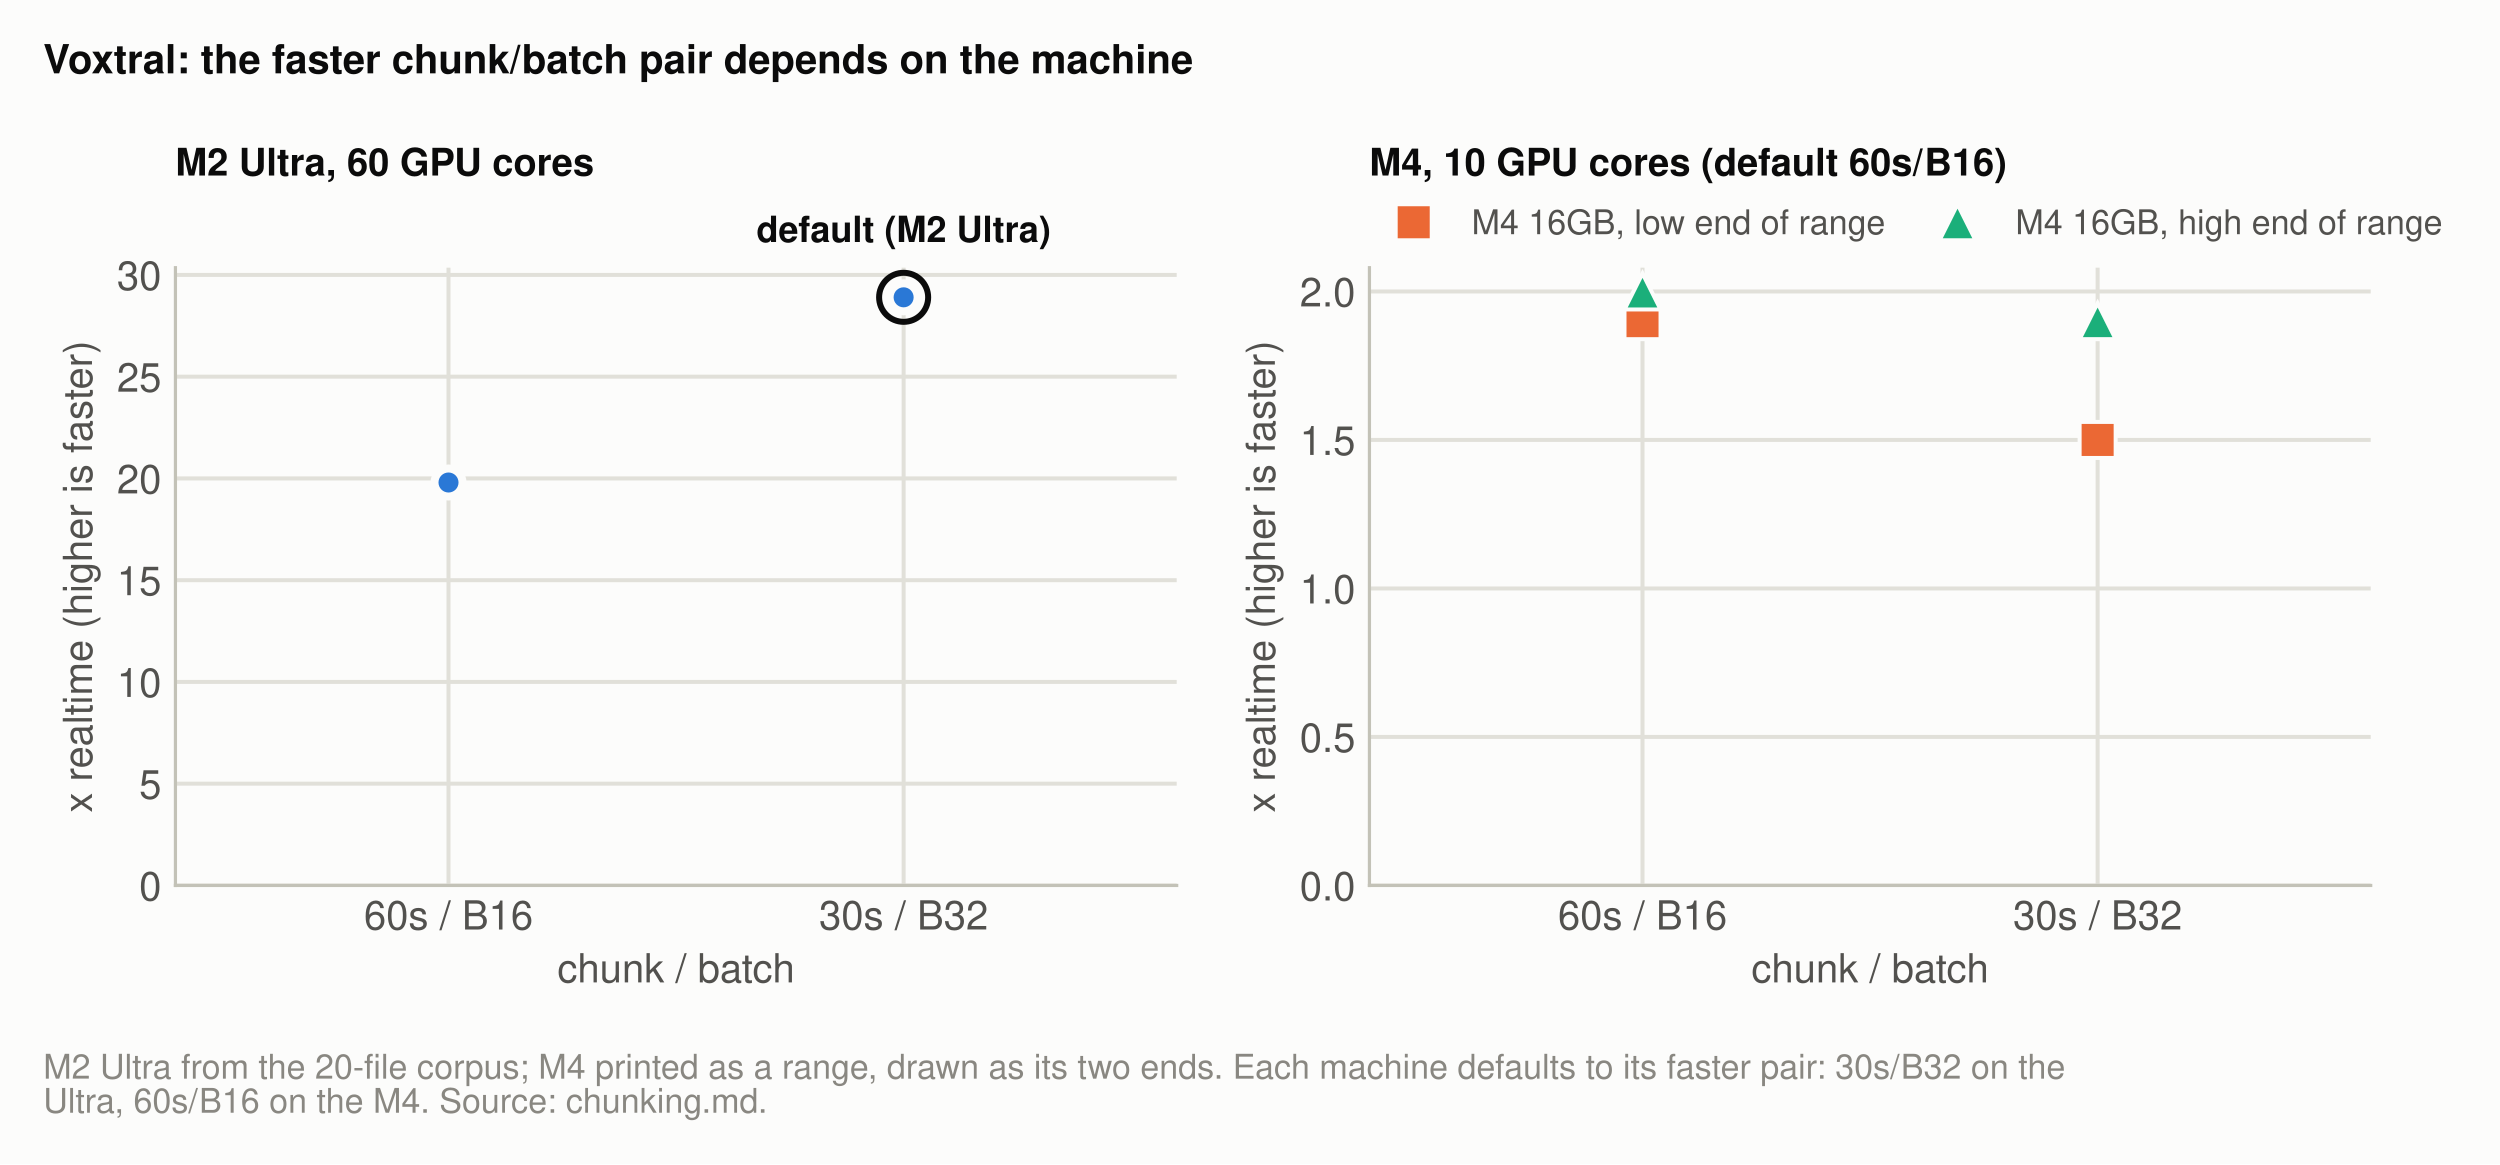
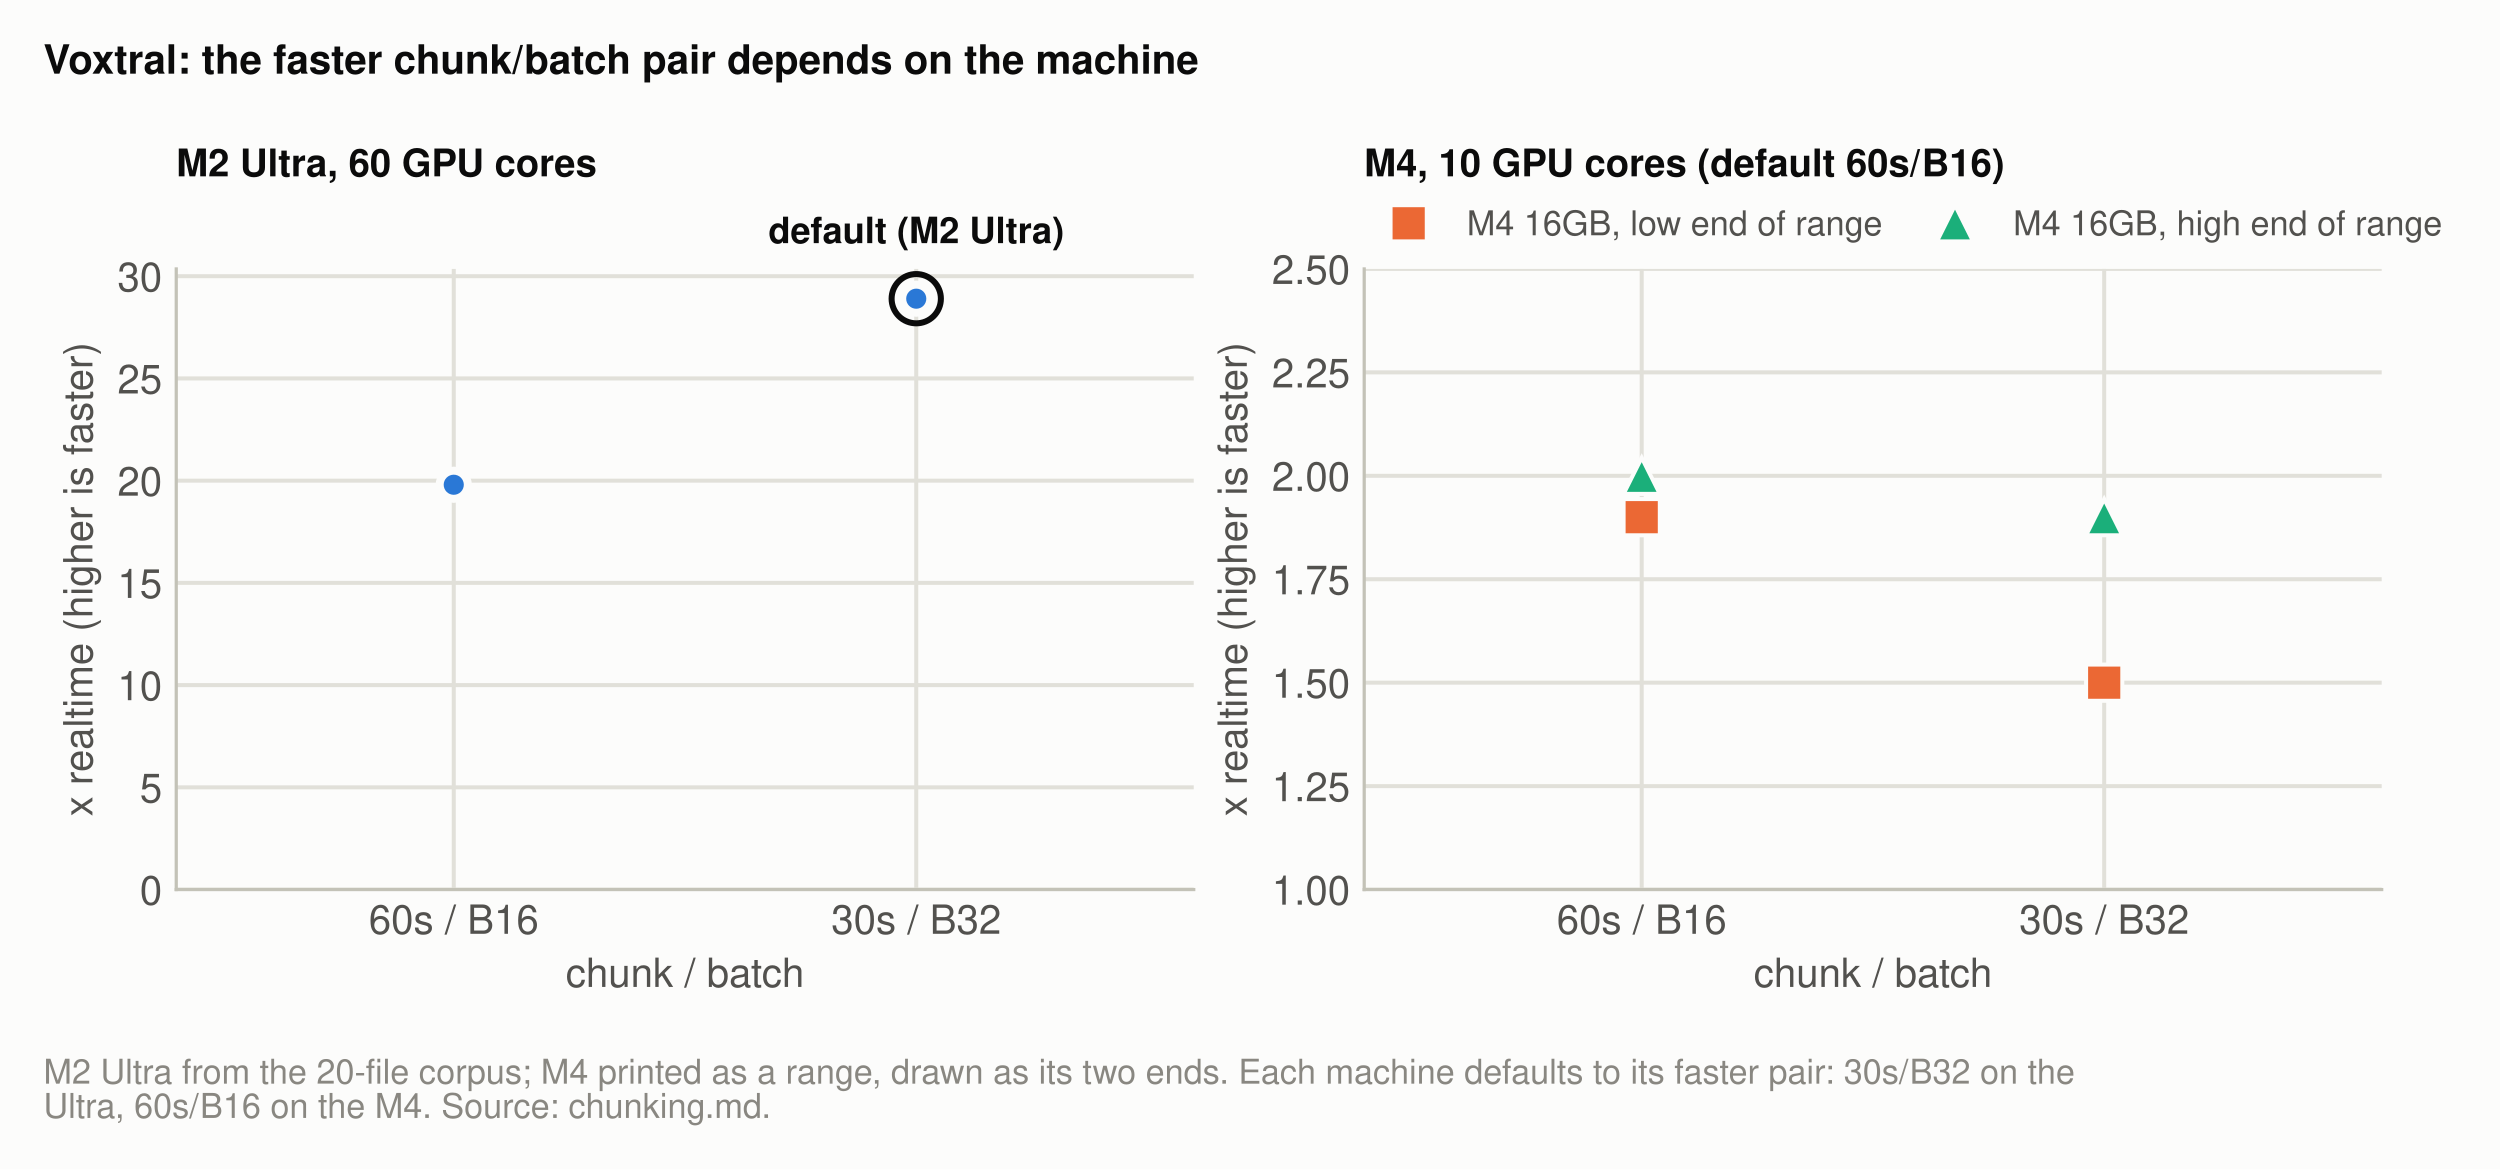
- <svg xmlns="http://www.w3.org/2000/svg" xmlns:xlink="http://www.w3.org/1999/xlink" width="624.152pt" height="290.618pt" viewBox="0 0 624.152 290.618" version="1.1">
+ <svg xmlns="http://www.w3.org/2000/svg" xmlns:xlink="http://www.w3.org/1999/xlink" width="621.272pt" height="290.618pt" viewBox="0 0 621.272 290.618" version="1.1">
  <defs>
    <style type="text/css">*{stroke-linejoin: round; stroke-linecap: butt}</style>
  </defs>
  <g id="figure_1">
    <g id="patch_1">
-       <path d="M 0 290.618  L 624.152 290.618  L 624.152 0  L 0 0  z " style="fill: #fcfcfb" />
+       <path d="M 0 290.618  L 621.272 290.618  L 621.272 0  L 0 0  z " style="fill: #fcfcfb" />
    </g>
    <g id="axes_1">
      <g id="patch_2">
-         <path d="M 43.8 221.062  L 293.776 221.062  L 293.776 66.83  L 43.8 66.83  z " style="fill: #fcfcfb" />
+         <path d="M 43.8 221.062  L 296.656 221.062  L 296.656 66.83  L 43.8 66.83  z " style="fill: #fcfcfb" />
      </g>
      <g id="matplotlib.axis_1">
        <g id="xtick_1">
          <g id="line2d_1">
-             <path d="M 111.975 221.062  L 111.975 66.83  " clip-path="url(#p4c368484f6)" style="fill: none; stroke: #e1e0d9; stroke-linecap: round" />
+             <path d="M 112.761 221.062  L 112.761 66.83  " clip-path="url(#p6607f27515)" style="fill: none; stroke: #e1e0d9; stroke-linecap: round" />
          </g>
          <g id="line2d_2" />
          <g id="text_1">
-             <text style="font-size: 10px; font-family: 'Helvetica', 'Arial', 'DejaVu Sans'; text-anchor: middle; fill: #52514e" x="111.975" y="232.062" transform="rotate(-0 111.9754 232.0616)">60s / B16</text>
+             <text style="font-size: 10px; font-family: 'Helvetica', 'Arial', 'DejaVu Sans'; text-anchor: middle; fill: #52514e" x="112.761" y="232.062" transform="rotate(-0 112.7608 232.0616)">60s / B16</text>
          </g>
        </g>
        <g id="xtick_2">
          <g id="line2d_3">
-             <path d="M 225.601 221.062  L 225.601 66.83  " clip-path="url(#p4c368484f6)" style="fill: none; stroke: #e1e0d9; stroke-linecap: round" />
+             <path d="M 227.696 221.062  L 227.696 66.83  " clip-path="url(#p6607f27515)" style="fill: none; stroke: #e1e0d9; stroke-linecap: round" />
          </g>
          <g id="line2d_4" />
          <g id="text_2">
-             <text style="font-size: 10px; font-family: 'Helvetica', 'Arial', 'DejaVu Sans'; text-anchor: middle; fill: #52514e" x="225.601" y="232.062" transform="rotate(-0 225.601 232.0616)">30s / B32</text>
+             <text style="font-size: 10px; font-family: 'Helvetica', 'Arial', 'DejaVu Sans'; text-anchor: middle; fill: #52514e" x="227.696" y="232.062" transform="rotate(-0 227.6955 232.0616)">30s / B32</text>
          </g>
        </g>
        <g id="text_3">
-           <text style="font-size: 10px; font-family: 'Helvetica', 'Arial', 'DejaVu Sans'; text-anchor: middle; fill: #52514e" x="168.788" y="245.261" transform="rotate(-0 168.7882 245.2608)">chunk / batch</text>
+           <text style="font-size: 10px; font-family: 'Helvetica', 'Arial', 'DejaVu Sans'; text-anchor: middle; fill: #52514e" x="170.228" y="245.261" transform="rotate(-0 170.2282 245.2608)">chunk / batch</text>
        </g>
      </g>
      <g id="matplotlib.axis_2">
        <g id="ytick_1">
          <g id="line2d_5">
-             <path d="M 43.8 221.062  L 293.776 221.062  " clip-path="url(#p4c368484f6)" style="fill: none; stroke: #e1e0d9; stroke-linecap: round" />
+             <path d="M 43.8 221.062  L 296.656 221.062  " clip-path="url(#p6607f27515)" style="fill: none; stroke: #e1e0d9; stroke-linecap: round" />
          </g>
          <g id="line2d_6" />
          <g id="text_4">
            <text style="font-size: 10px; font-family: 'Helvetica', 'Arial', 'DejaVu Sans'; text-anchor: end; fill: #52514e" x="40.3" y="224.812" transform="rotate(-0 40.3 224.8116)">0</text>
          </g>
        </g>
        <g id="ytick_2">
          <g id="line2d_7">
-             <path d="M 43.8 195.658  L 293.776 195.658  " clip-path="url(#p4c368484f6)" style="fill: none; stroke: #e1e0d9; stroke-linecap: round" />
+             <path d="M 43.8 195.658  L 296.656 195.658  " clip-path="url(#p6607f27515)" style="fill: none; stroke: #e1e0d9; stroke-linecap: round" />
          </g>
          <g id="line2d_8" />
          <g id="text_5">
            <text style="font-size: 10px; font-family: 'Helvetica', 'Arial', 'DejaVu Sans'; text-anchor: end; fill: #52514e" x="40.3" y="199.408" transform="rotate(-0 40.3 199.4078)">5</text>
          </g>
        </g>
        <g id="ytick_3">
          <g id="line2d_9">
-             <path d="M 43.8 170.254  L 293.776 170.254  " clip-path="url(#p4c368484f6)" style="fill: none; stroke: #e1e0d9; stroke-linecap: round" />
+             <path d="M 43.8 170.254  L 296.656 170.254  " clip-path="url(#p6607f27515)" style="fill: none; stroke: #e1e0d9; stroke-linecap: round" />
          </g>
          <g id="line2d_10" />
          <g id="text_6">
            <text style="font-size: 10px; font-family: 'Helvetica', 'Arial', 'DejaVu Sans'; text-anchor: end; fill: #52514e" x="40.3" y="174.004" transform="rotate(-0 40.3 174.004)">10</text>
          </g>
        </g>
        <g id="ytick_4">
          <g id="line2d_11">
-             <path d="M 43.8 144.85  L 293.776 144.85  " clip-path="url(#p4c368484f6)" style="fill: none; stroke: #e1e0d9; stroke-linecap: round" />
+             <path d="M 43.8 144.85  L 296.656 144.85  " clip-path="url(#p6607f27515)" style="fill: none; stroke: #e1e0d9; stroke-linecap: round" />
          </g>
          <g id="line2d_12" />
          <g id="text_7">
            <text style="font-size: 10px; font-family: 'Helvetica', 'Arial', 'DejaVu Sans'; text-anchor: end; fill: #52514e" x="40.3" y="148.6" transform="rotate(-0 40.3 148.6002)">15</text>
          </g>
        </g>
        <g id="ytick_5">
          <g id="line2d_13">
-             <path d="M 43.8 119.446  L 293.776 119.446  " clip-path="url(#p4c368484f6)" style="fill: none; stroke: #e1e0d9; stroke-linecap: round" />
+             <path d="M 43.8 119.446  L 296.656 119.446  " clip-path="url(#p6607f27515)" style="fill: none; stroke: #e1e0d9; stroke-linecap: round" />
          </g>
          <g id="line2d_14" />
          <g id="text_8">
            <text style="font-size: 10px; font-family: 'Helvetica', 'Arial', 'DejaVu Sans'; text-anchor: end; fill: #52514e" x="40.3" y="123.196" transform="rotate(-0 40.3 123.1964)">20</text>
          </g>
        </g>
        <g id="ytick_6">
          <g id="line2d_15">
-             <path d="M 43.8 94.043  L 293.776 94.043  " clip-path="url(#p4c368484f6)" style="fill: none; stroke: #e1e0d9; stroke-linecap: round" />
+             <path d="M 43.8 94.043  L 296.656 94.043  " clip-path="url(#p6607f27515)" style="fill: none; stroke: #e1e0d9; stroke-linecap: round" />
          </g>
          <g id="line2d_16" />
          <g id="text_9">
            <text style="font-size: 10px; font-family: 'Helvetica', 'Arial', 'DejaVu Sans'; text-anchor: end; fill: #52514e" x="40.3" y="97.793" transform="rotate(-0 40.3 97.79255)">25</text>
          </g>
        </g>
        <g id="ytick_7">
          <g id="line2d_17">
-             <path d="M 43.8 68.639  L 293.776 68.639  " clip-path="url(#p4c368484f6)" style="fill: none; stroke: #e1e0d9; stroke-linecap: round" />
+             <path d="M 43.8 68.639  L 296.656 68.639  " clip-path="url(#p6607f27515)" style="fill: none; stroke: #e1e0d9; stroke-linecap: round" />
          </g>
          <g id="line2d_18" />
          <g id="text_10">
            <text style="font-size: 10px; font-family: 'Helvetica', 'Arial', 'DejaVu Sans'; text-anchor: end; fill: #52514e" x="40.3" y="72.389" transform="rotate(-0 40.3 72.38875)">30</text>
          </g>
        </g>
        <g id="text_11">
          <text style="font-size: 10px; font-family: 'Helvetica', 'Arial', 'DejaVu Sans'; text-anchor: middle; fill: #52514e" x="22.966" y="143.946" transform="rotate(-90 22.96562 143.9458)">x realtime (higher is faster)</text>
        </g>
      </g>
      <g id="patch_3">
        <path d="M 43.8 221.062  L 43.8 66.83  " style="fill: none; stroke: #c3c2b7; stroke-width: 0.8; stroke-linejoin: miter; stroke-linecap: square" />
      </g>
      <g id="patch_4">
-         <path d="M 43.8 221.062  L 293.776 221.062  " style="fill: none; stroke: #c3c2b7; stroke-width: 0.8; stroke-linejoin: miter; stroke-linecap: square" />
+         <path d="M 43.8 221.062  L 296.656 221.062  " style="fill: none; stroke: #c3c2b7; stroke-width: 0.8; stroke-linejoin: miter; stroke-linecap: square" />
      </g>
      <g id="line2d_19">
        <defs>
          <path id="me25996a3b5" d="M 0 3.5  C 0.928 3.5 1.819 3.131 2.475 2.475  C 3.131 1.819 3.5 0.928 3.5 0  C 3.5 -0.928 3.131 -1.819 2.475 -2.475  C 1.819 -3.131 0.928 -3.5 0 -3.5  C -0.928 -3.5 -1.819 -3.131 -2.475 -2.475  C -3.131 -1.819 -3.5 -0.928 -3.5 0  C -3.5 0.928 -3.131 1.819 -2.475 2.475  C -1.819 3.131 -0.928 3.5 0 3.5  z " style="stroke: #fcfcfb; stroke-width: 2" />
        </defs>
-         <g clip-path="url(#p4c368484f6)">
-           <use xlink:href="#me25996a3b5" x="111.975" y="120.463" style="fill: #2a78d6; stroke: #fcfcfb; stroke-width: 2" />
-           <use xlink:href="#me25996a3b5" x="225.601" y="74.228" style="fill: #2a78d6; stroke: #fcfcfb; stroke-width: 2" />
+         <g clip-path="url(#p6607f27515)">
+           <use xlink:href="#me25996a3b5" x="112.761" y="120.463" style="fill: #2a78d6; stroke: #fcfcfb; stroke-width: 2" />
+           <use xlink:href="#me25996a3b5" x="227.696" y="74.228" style="fill: #2a78d6; stroke: #fcfcfb; stroke-width: 2" />
        </g>
      </g>
      <g id="text_12">
-         <text style="font-weight: 700; font-size: 9px; font-family: 'Helvetica', 'Arial', 'DejaVu Sans'; text-anchor: middle; fill: #0b0b0b" x="225.601" y="60.412" transform="rotate(-0 225.601 60.41212)">default (M2 Ultra)</text>
+         <text style="font-weight: 700; font-size: 9px; font-family: 'Helvetica', 'Arial', 'DejaVu Sans'; text-anchor: middle; fill: #0b0b0b" x="227.696" y="60.412" transform="rotate(-0 227.6955 60.41212)">default (M2 Ultra)</text>
      </g>
      <g id="text_13">
        <text style="font-weight: 700; font-size: 9.5px; font-family: 'Helvetica', 'Arial', 'DejaVu Sans'; text-anchor: start; fill: #0b0b0b" x="43.8" y="43.83" transform="rotate(-0 43.8 43.83)">M2 Ultra, 60 GPU cores</text>
      </g>
      <g id="PathCollection_1">
-         <path d="M 225.601 80.351  C 227.225 80.351 228.783 79.706 229.931 78.558  C 231.079 77.409 231.725 75.852 231.725 74.228  C 231.725 72.604 231.079 71.046 229.931 69.897  C 228.783 68.749 227.225 68.104 225.601 68.104  C 223.977 68.104 222.419 68.749 221.271 69.897  C 220.123 71.046 219.477 72.604 219.477 74.228  C 219.477 75.852 220.123 77.409 221.271 78.558  C 222.419 79.706 223.977 80.351 225.601 80.351  L 225.601 80.351  z " clip-path="url(#p4c368484f6)" style="fill: none; stroke: #0b0b0b; stroke-width: 1.5" />
+         <path d="M 227.696 80.351  C 229.32 80.351 230.877 79.706 232.026 78.558  C 233.174 77.409 233.819 75.852 233.819 74.228  C 233.819 72.604 233.174 71.046 232.026 69.897  C 230.877 68.749 229.32 68.104 227.696 68.104  C 226.072 68.104 224.514 68.749 223.365 69.897  C 222.217 71.046 221.572 72.604 221.572 74.228  C 221.572 75.852 222.217 77.409 223.365 78.558  C 224.514 79.706 226.072 80.351 227.696 80.351  L 227.696 80.351  z " clip-path="url(#p6607f27515)" style="fill: none; stroke: #0b0b0b; stroke-width: 1.5" />
      </g>
    </g>
    <g id="axes_2">
      <g id="patch_5">
-         <path d="M 341.896 221.062  L 591.873 221.062  L 591.873 66.83  L 341.896 66.83  z " style="fill: #fcfcfb" />
+         <path d="M 339.016 221.062  L 591.873 221.062  L 591.873 66.83  L 339.016 66.83  z " style="fill: #fcfcfb" />
      </g>
      <g id="matplotlib.axis_3">
        <g id="xtick_3">
          <g id="line2d_20">
-             <path d="M 410.072 221.062  L 410.072 66.83  " clip-path="url(#p4d5b6421ba)" style="fill: none; stroke: #e1e0d9; stroke-linecap: round" />
+             <path d="M 407.977 221.062  L 407.977 66.83  " clip-path="url(#p27f61876e8)" style="fill: none; stroke: #e1e0d9; stroke-linecap: round" />
          </g>
          <g id="line2d_21" />
          <g id="text_14">
-             <text style="font-size: 10px; font-family: 'Helvetica', 'Arial', 'DejaVu Sans'; text-anchor: middle; fill: #52514e" x="410.072" y="232.062" transform="rotate(-0 410.0717 232.0616)">60s / B16</text>
+             <text style="font-size: 10px; font-family: 'Helvetica', 'Arial', 'DejaVu Sans'; text-anchor: middle; fill: #52514e" x="407.977" y="232.062" transform="rotate(-0 407.9772 232.0616)">60s / B16</text>
          </g>
        </g>
        <g id="xtick_4">
          <g id="line2d_22">
-             <path d="M 523.697 221.062  L 523.697 66.83  " clip-path="url(#p4d5b6421ba)" style="fill: none; stroke: #e1e0d9; stroke-linecap: round" />
+             <path d="M 522.912 221.062  L 522.912 66.83  " clip-path="url(#p27f61876e8)" style="fill: none; stroke: #e1e0d9; stroke-linecap: round" />
          </g>
          <g id="line2d_23" />
          <g id="text_15">
-             <text style="font-size: 10px; font-family: 'Helvetica', 'Arial', 'DejaVu Sans'; text-anchor: middle; fill: #52514e" x="523.697" y="232.062" transform="rotate(-0 523.6974 232.0616)">30s / B32</text>
+             <text style="font-size: 10px; font-family: 'Helvetica', 'Arial', 'DejaVu Sans'; text-anchor: middle; fill: #52514e" x="522.912" y="232.062" transform="rotate(-0 522.9119 232.0616)">30s / B32</text>
          </g>
        </g>
        <g id="text_16">
-           <text style="font-size: 10px; font-family: 'Helvetica', 'Arial', 'DejaVu Sans'; text-anchor: middle; fill: #52514e" x="466.885" y="245.261" transform="rotate(-0 466.8845 245.2608)">chunk / batch</text>
+           <text style="font-size: 10px; font-family: 'Helvetica', 'Arial', 'DejaVu Sans'; text-anchor: middle; fill: #52514e" x="465.445" y="245.261" transform="rotate(-0 465.4445 245.2608)">chunk / batch</text>
        </g>
      </g>
      <g id="matplotlib.axis_4">
        <g id="ytick_8">
          <g id="line2d_24">
-             <path d="M 341.896 221.062  L 591.873 221.062  " clip-path="url(#p4d5b6421ba)" style="fill: none; stroke: #e1e0d9; stroke-linecap: round" />
+             <path d="M 339.016 221.062  L 591.873 221.062  " clip-path="url(#p27f61876e8)" style="fill: none; stroke: #e1e0d9; stroke-linecap: round" />
          </g>
          <g id="line2d_25" />
          <g id="text_17">
-             <text style="font-size: 10px; font-family: 'Helvetica', 'Arial', 'DejaVu Sans'; text-anchor: end; fill: #52514e" x="338.396" y="224.812" transform="rotate(-0 338.3964 224.8116)">0.0</text>
+             <text style="font-size: 10px; font-family: 'Helvetica', 'Arial', 'DejaVu Sans'; text-anchor: end; fill: #52514e" x="335.516" y="224.812" transform="rotate(-0 335.5164 224.8116)">1.00</text>
          </g>
        </g>
        <g id="ytick_9">
          <g id="line2d_26">
-             <path d="M 341.896 183.987  L 591.873 183.987  " clip-path="url(#p4d5b6421ba)" style="fill: none; stroke: #e1e0d9; stroke-linecap: round" />
+             <path d="M 339.016 195.356  L 591.873 195.356  " clip-path="url(#p27f61876e8)" style="fill: none; stroke: #e1e0d9; stroke-linecap: round" />
          </g>
          <g id="line2d_27" />
          <g id="text_18">
-             <text style="font-size: 10px; font-family: 'Helvetica', 'Arial', 'DejaVu Sans'; text-anchor: end; fill: #52514e" x="338.396" y="187.737" transform="rotate(-0 338.3964 187.7367)">0.5</text>
+             <text style="font-size: 10px; font-family: 'Helvetica', 'Arial', 'DejaVu Sans'; text-anchor: end; fill: #52514e" x="335.516" y="199.106" transform="rotate(-0 335.5164 199.1063)">1.25</text>
          </g>
        </g>
        <g id="ytick_10">
          <g id="line2d_28">
-             <path d="M 341.896 146.912  L 591.873 146.912  " clip-path="url(#p4d5b6421ba)" style="fill: none; stroke: #e1e0d9; stroke-linecap: round" />
+             <path d="M 339.016 169.651  L 591.873 169.651  " clip-path="url(#p27f61876e8)" style="fill: none; stroke: #e1e0d9; stroke-linecap: round" />
          </g>
          <g id="line2d_29" />
          <g id="text_19">
-             <text style="font-size: 10px; font-family: 'Helvetica', 'Arial', 'DejaVu Sans'; text-anchor: end; fill: #52514e" x="338.396" y="150.662" transform="rotate(-0 338.3964 150.6618)">1.0</text>
+             <text style="font-size: 10px; font-family: 'Helvetica', 'Arial', 'DejaVu Sans'; text-anchor: end; fill: #52514e" x="335.516" y="173.401" transform="rotate(-0 335.5164 173.401)">1.50</text>
          </g>
        </g>
        <g id="ytick_11">
          <g id="line2d_30">
-             <path d="M 341.896 109.837  L 591.873 109.837  " clip-path="url(#p4d5b6421ba)" style="fill: none; stroke: #e1e0d9; stroke-linecap: round" />
+             <path d="M 339.016 143.946  L 591.873 143.946  " clip-path="url(#p27f61876e8)" style="fill: none; stroke: #e1e0d9; stroke-linecap: round" />
          </g>
          <g id="line2d_31" />
          <g id="text_20">
-             <text style="font-size: 10px; font-family: 'Helvetica', 'Arial', 'DejaVu Sans'; text-anchor: end; fill: #52514e" x="338.396" y="113.587" transform="rotate(-0 338.3964 113.5869)">1.5</text>
+             <text style="font-size: 10px; font-family: 'Helvetica', 'Arial', 'DejaVu Sans'; text-anchor: end; fill: #52514e" x="335.516" y="147.696" transform="rotate(-0 335.5164 147.6958)">1.75</text>
          </g>
        </g>
        <g id="ytick_12">
          <g id="line2d_32">
-             <path d="M 341.896 72.762  L 591.873 72.762  " clip-path="url(#p4d5b6421ba)" style="fill: none; stroke: #e1e0d9; stroke-linecap: round" />
+             <path d="M 339.016 118.241  L 591.873 118.241  " clip-path="url(#p27f61876e8)" style="fill: none; stroke: #e1e0d9; stroke-linecap: round" />
          </g>
          <g id="line2d_33" />
          <g id="text_21">
-             <text style="font-size: 10px; font-family: 'Helvetica', 'Arial', 'DejaVu Sans'; text-anchor: end; fill: #52514e" x="338.396" y="76.512" transform="rotate(-0 338.3964 76.51198)">2.0</text>
-           </g>
-         </g>
-         <g id="text_22">
-           <text style="font-size: 10px; font-family: 'Helvetica', 'Arial', 'DejaVu Sans'; text-anchor: middle; fill: #52514e" x="318.284" y="143.946" transform="rotate(-90 318.2839 143.9458)">x realtime (higher is faster)</text>
+             <text style="font-size: 10px; font-family: 'Helvetica', 'Arial', 'DejaVu Sans'; text-anchor: end; fill: #52514e" x="335.516" y="121.991" transform="rotate(-0 335.5164 121.9905)">2.00</text>
+           </g>
+         </g>
+         <g id="ytick_13">
+           <g id="line2d_34">
+             <path d="M 339.016 92.535  L 591.873 92.535  " clip-path="url(#p27f61876e8)" style="fill: none; stroke: #e1e0d9; stroke-linecap: round" />
+           </g>
+           <g id="line2d_35" />
+           <g id="text_22">
+             <text style="font-size: 10px; font-family: 'Helvetica', 'Arial', 'DejaVu Sans'; text-anchor: end; fill: #52514e" x="335.516" y="96.285" transform="rotate(-0 335.5164 96.28526)">2.25</text>
+           </g>
+         </g>
+         <g id="ytick_14">
+           <g id="line2d_36">
+             <path d="M 339.016 66.83  L 591.873 66.83  " clip-path="url(#p27f61876e8)" style="fill: none; stroke: #e1e0d9; stroke-linecap: round" />
+           </g>
+           <g id="line2d_37" />
+           <g id="text_23">
+             <text style="font-size: 10px; font-family: 'Helvetica', 'Arial', 'DejaVu Sans'; text-anchor: end; fill: #52514e" x="335.516" y="70.58" transform="rotate(-0 335.5164 70.58)">2.50</text>
+           </g>
+         </g>
+         <g id="text_24">
+           <text style="font-size: 10px; font-family: 'Helvetica', 'Arial', 'DejaVu Sans'; text-anchor: middle; fill: #52514e" x="309.843" y="143.946" transform="rotate(-90 309.8429 143.9458)">x realtime (higher is faster)</text>
        </g>
      </g>
      <g id="patch_6">
-         <path d="M 341.896 221.062  L 341.896 66.83  " style="fill: none; stroke: #c3c2b7; stroke-width: 0.8; stroke-linejoin: miter; stroke-linecap: square" />
+         <path d="M 339.016 221.062  L 339.016 66.83  " style="fill: none; stroke: #c3c2b7; stroke-width: 0.8; stroke-linejoin: miter; stroke-linecap: square" />
      </g>
      <g id="patch_7">
-         <path d="M 341.896 221.062  L 591.873 221.062  " style="fill: none; stroke: #c3c2b7; stroke-width: 0.8; stroke-linejoin: miter; stroke-linecap: square" />
-       </g>
-       <g id="line2d_34">
+         <path d="M 339.016 221.062  L 591.873 221.062  " style="fill: none; stroke: #c3c2b7; stroke-width: 0.8; stroke-linejoin: miter; stroke-linecap: square" />
+       </g>
+       <g id="line2d_38">
        <defs>
          <path id="m1132983ee9" d="M -4.5 4.5  L 4.5 4.5  L 4.5 -4.5  L -4.5 -4.5  z " style="stroke: #fcfcfb; stroke-linejoin: miter" />
        </defs>
-         <g clip-path="url(#p4d5b6421ba)">
-           <use xlink:href="#m1132983ee9" x="410.072" y="80.177" style="fill: #eb6834; stroke: #fcfcfb; stroke-linejoin: miter" />
-           <use xlink:href="#m1132983ee9" x="523.697" y="109.837" style="fill: #eb6834; stroke: #fcfcfb; stroke-linejoin: miter" />
-         </g>
-       </g>
-       <g id="line2d_35">
+         <g clip-path="url(#p27f61876e8)">
+           <use xlink:href="#m1132983ee9" x="407.977" y="128.523" style="fill: #eb6834; stroke: #fcfcfb; stroke-linejoin: miter" />
+           <use xlink:href="#m1132983ee9" x="522.912" y="169.651" style="fill: #eb6834; stroke: #fcfcfb; stroke-linejoin: miter" />
+         </g>
+       </g>
+       <g id="line2d_39">
        <defs>
          <path id="m2f4d4d476e" d="M 0 -4.5  L -4.5 4.5  L 4.5 4.5  z " style="stroke: #fcfcfb; stroke-linejoin: miter" />
        </defs>
-         <g clip-path="url(#p4d5b6421ba)">
-           <use xlink:href="#m2f4d4d476e" x="410.072" y="72.762" style="fill: #1baf7a; stroke: #fcfcfb; stroke-linejoin: miter" />
-           <use xlink:href="#m2f4d4d476e" x="523.697" y="80.177" style="fill: #1baf7a; stroke: #fcfcfb; stroke-linejoin: miter" />
-         </g>
-       </g>
-       <g id="text_23">
-         <text style="font-weight: 700; font-size: 9.5px; font-family: 'Helvetica', 'Arial', 'DejaVu Sans'; text-anchor: start; fill: #0b0b0b" x="341.896" y="43.83" transform="rotate(-0 341.8964 43.83)">M4, 10 GPU cores (default 60s/B16)</text>
+         <g clip-path="url(#p27f61876e8)">
+           <use xlink:href="#m2f4d4d476e" x="407.977" y="118.241" style="fill: #1baf7a; stroke: #fcfcfb; stroke-linejoin: miter" />
+           <use xlink:href="#m2f4d4d476e" x="522.912" y="128.523" style="fill: #1baf7a; stroke: #fcfcfb; stroke-linejoin: miter" />
+         </g>
+       </g>
+       <g id="text_25">
+         <text style="font-weight: 700; font-size: 9.5px; font-family: 'Helvetica', 'Arial', 'DejaVu Sans'; text-anchor: start; fill: #0b0b0b" x="339.016" y="43.83" transform="rotate(-0 339.0164 43.83)">M4, 10 GPU cores (default 60s/B16)</text>
      </g>
      <g id="legend_1">
-         <g id="line2d_36">
+         <g id="line2d_40">
          <g>
-             <use xlink:href="#m1132983ee9" x="352.946" y="55.49" style="fill: #eb6834; stroke: #fcfcfb; stroke-linejoin: miter" />
-           </g>
-         </g>
-         <g id="text_24">
-           <text style="font-size: 8.5px; font-family: 'Helvetica', 'Arial', 'DejaVu Sans'; text-anchor: start; fill: #52514e" x="367.396" y="58.465" transform="rotate(-0 367.3964 58.46474)">M4 16GB, low end of range</text>
-         </g>
-         <g id="line2d_37">
+             <use xlink:href="#m1132983ee9" x="350.066" y="55.49" style="fill: #eb6834; stroke: #fcfcfb; stroke-linejoin: miter" />
+           </g>
+         </g>
+         <g id="text_26">
+           <text style="font-size: 8.5px; font-family: 'Helvetica', 'Arial', 'DejaVu Sans'; text-anchor: start; fill: #52514e" x="364.516" y="58.465" transform="rotate(-0 364.5164 58.46474)">M4 16GB, low end of range</text>
+         </g>
+         <g id="line2d_41">
          <g>
-             <use xlink:href="#m2f4d4d476e" x="488.717" y="55.49" style="fill: #1baf7a; stroke: #fcfcfb; stroke-linejoin: miter" />
-           </g>
-         </g>
-         <g id="text_25">
-           <text style="font-size: 8.5px; font-family: 'Helvetica', 'Arial', 'DejaVu Sans'; text-anchor: start; fill: #52514e" x="503.167" y="58.465" transform="rotate(-0 503.1666 58.46474)">M4 16GB, high end of range</text>
-         </g>
-       </g>
-     </g>
-     <g id="text_26">
+             <use xlink:href="#m2f4d4d476e" x="485.837" y="55.49" style="fill: #1baf7a; stroke: #fcfcfb; stroke-linejoin: miter" />
+           </g>
+         </g>
+         <g id="text_27">
+           <text style="font-size: 8.5px; font-family: 'Helvetica', 'Arial', 'DejaVu Sans'; text-anchor: start; fill: #52514e" x="500.287" y="58.465" transform="rotate(-0 500.2866 58.46474)">M4 16GB, high end of range</text>
+         </g>
+       </g>
+     </g>
+     <g id="text_28">
      <text style="font-weight: 700; font-size: 10px; font-family: 'Helvetica', 'Arial', 'DejaVu Sans'; text-anchor: start; fill: #0b0b0b" x="10.8" y="18.3" transform="rotate(-0 10.8 18.3)">Voxtral: the faster chunk/batch pair depends on the machine</text>
    </g>
-     <g id="text_27">
+     <g id="text_29">
      <text style="font-size: 8.5px; font-family: 'Helvetica', 'Arial', 'DejaVu Sans'; fill: #898781" transform="translate(10.8 269.3016)">M2 Ultra from the 20-file corpus; M4 printed as a range, drawn as its two ends. Each machine defaults to its faster pair: 30s/B32 on the</text>
      <text style="font-size: 8.5px; font-family: 'Helvetica', 'Arial', 'DejaVu Sans'; fill: #898781" transform="translate(10.8 277.8104)">Ultra, 60s/B16 on the M4. Source: chunking.md.</text>
    </g>
  </g>
  <defs>
-     <clipPath id="p4c368484f6">
-       <rect x="43.8" y="66.83" width="249.976" height="154.232" />
+     <clipPath id="p6607f27515">
+       <rect x="43.8" y="66.83" width="252.856" height="154.232" />
    </clipPath>
-     <clipPath id="p4d5b6421ba">
-       <rect x="341.896" y="66.83" width="249.976" height="154.232" />
+     <clipPath id="p27f61876e8">
+       <rect x="339.016" y="66.83" width="252.856" height="154.232" />
    </clipPath>
  </defs>
</svg>
